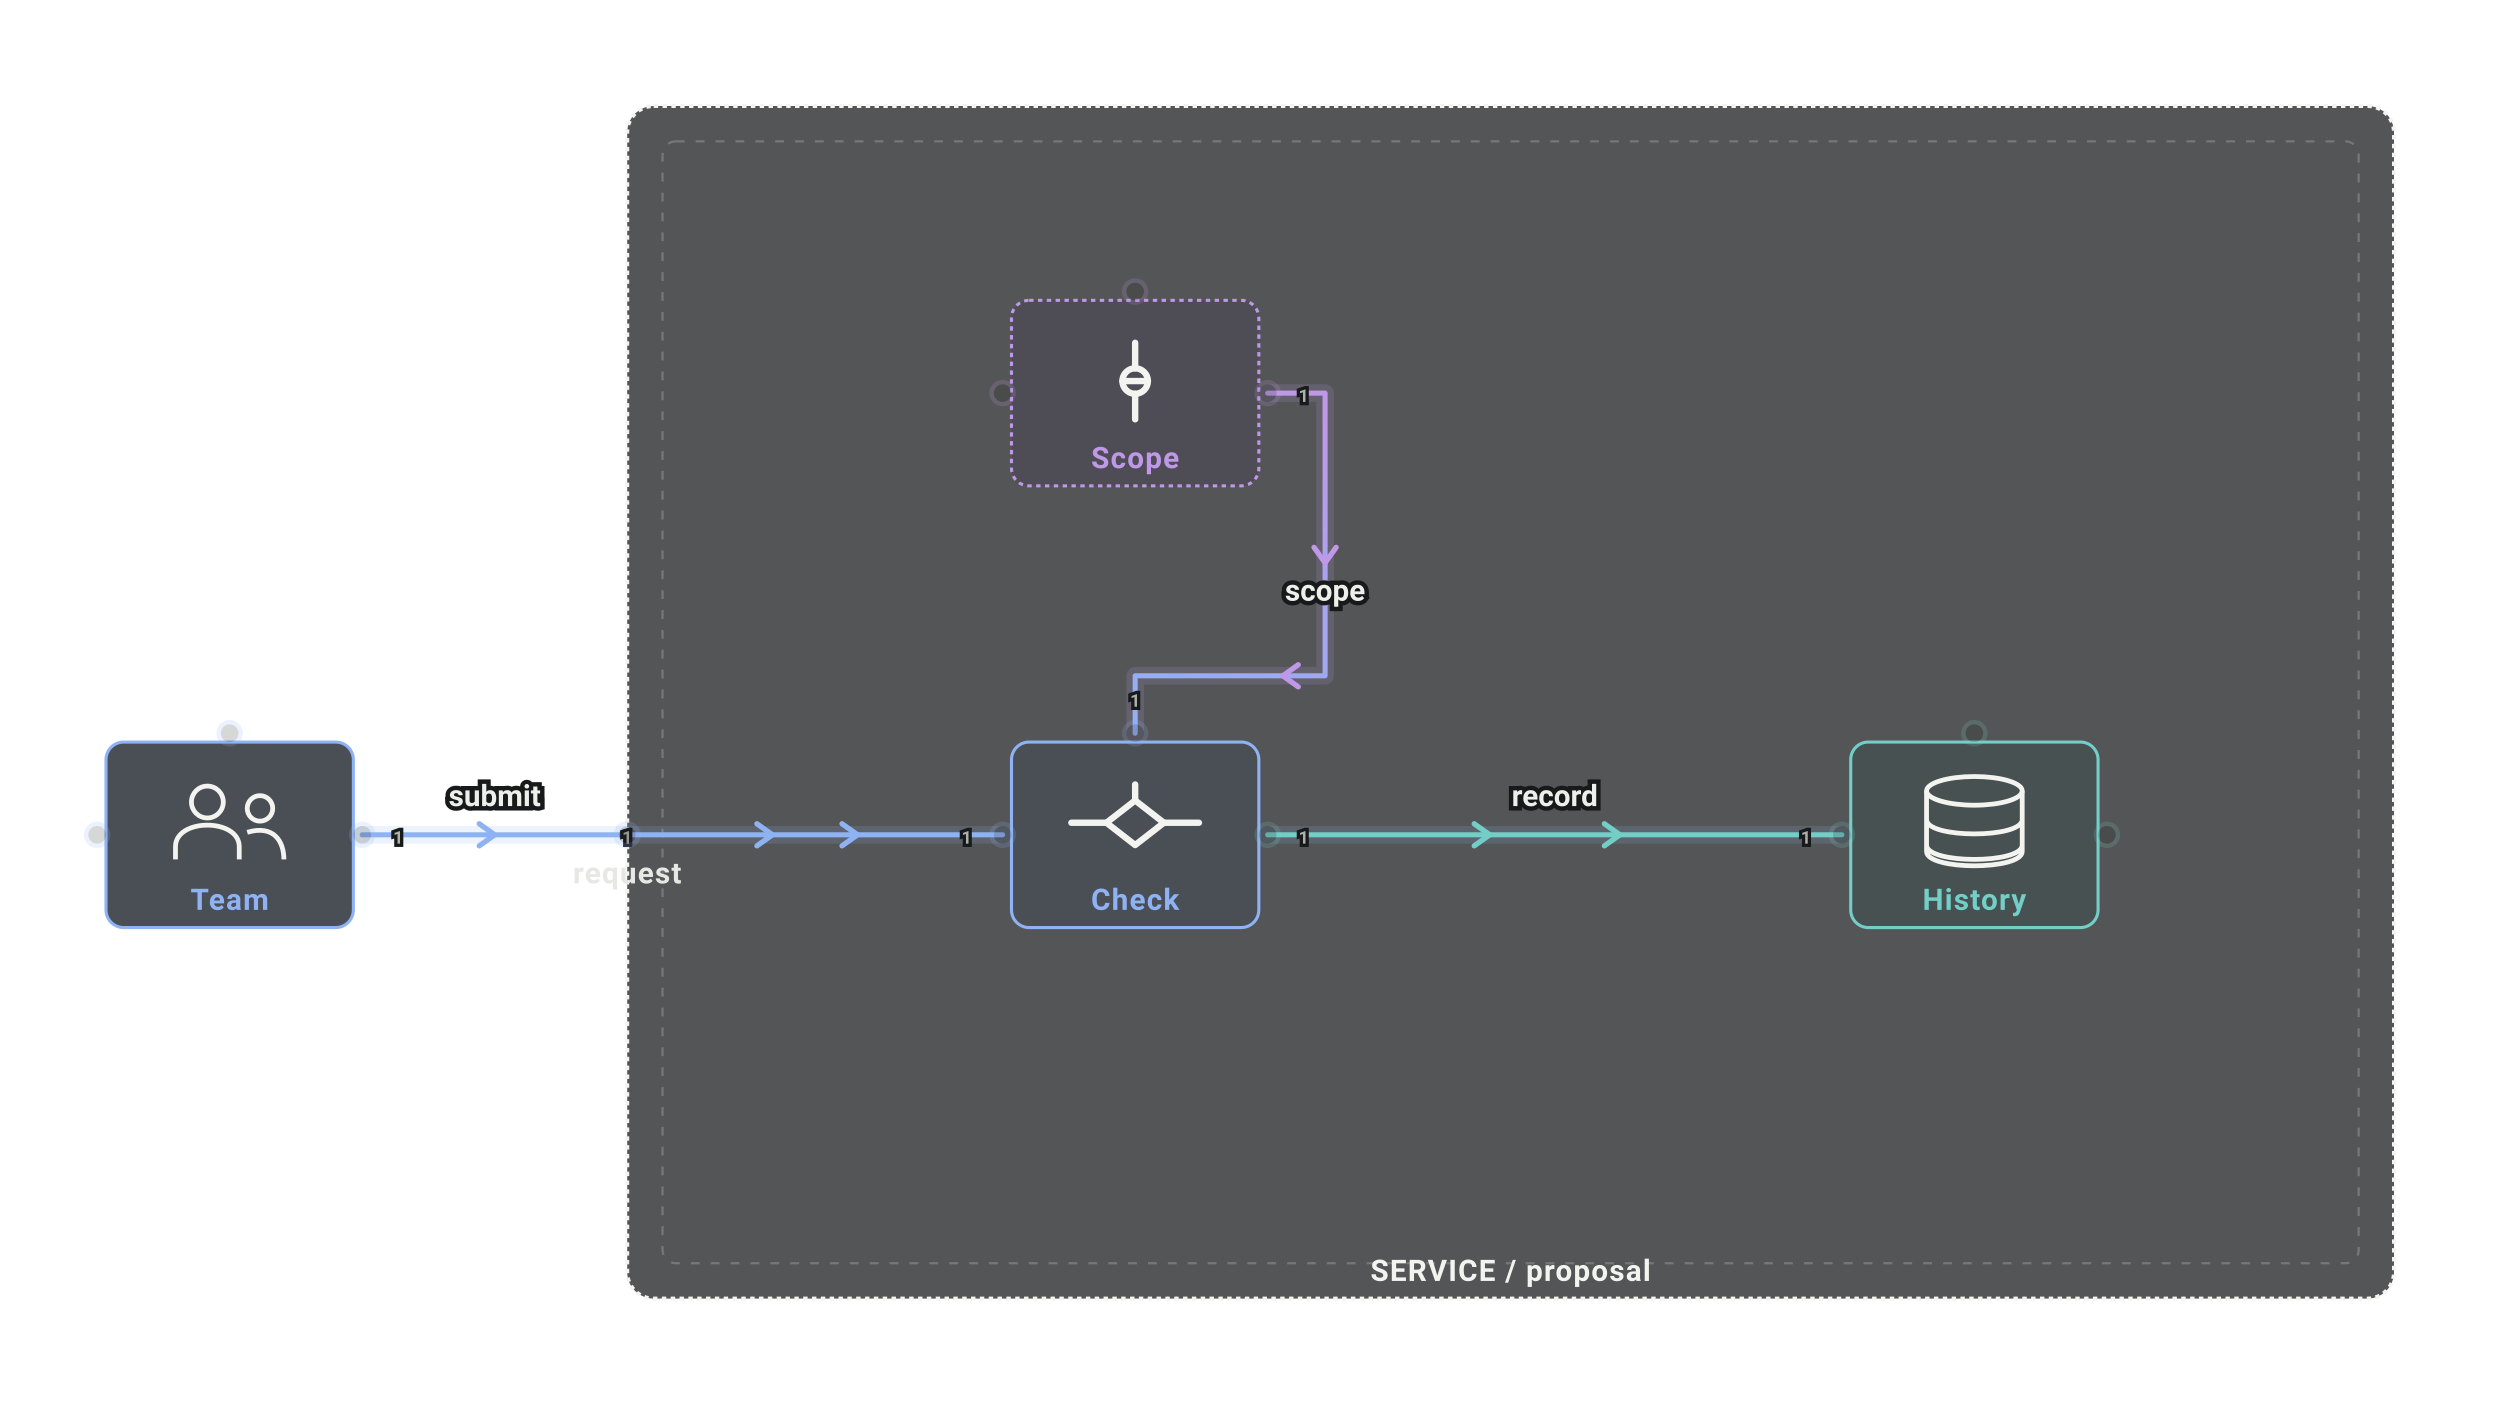
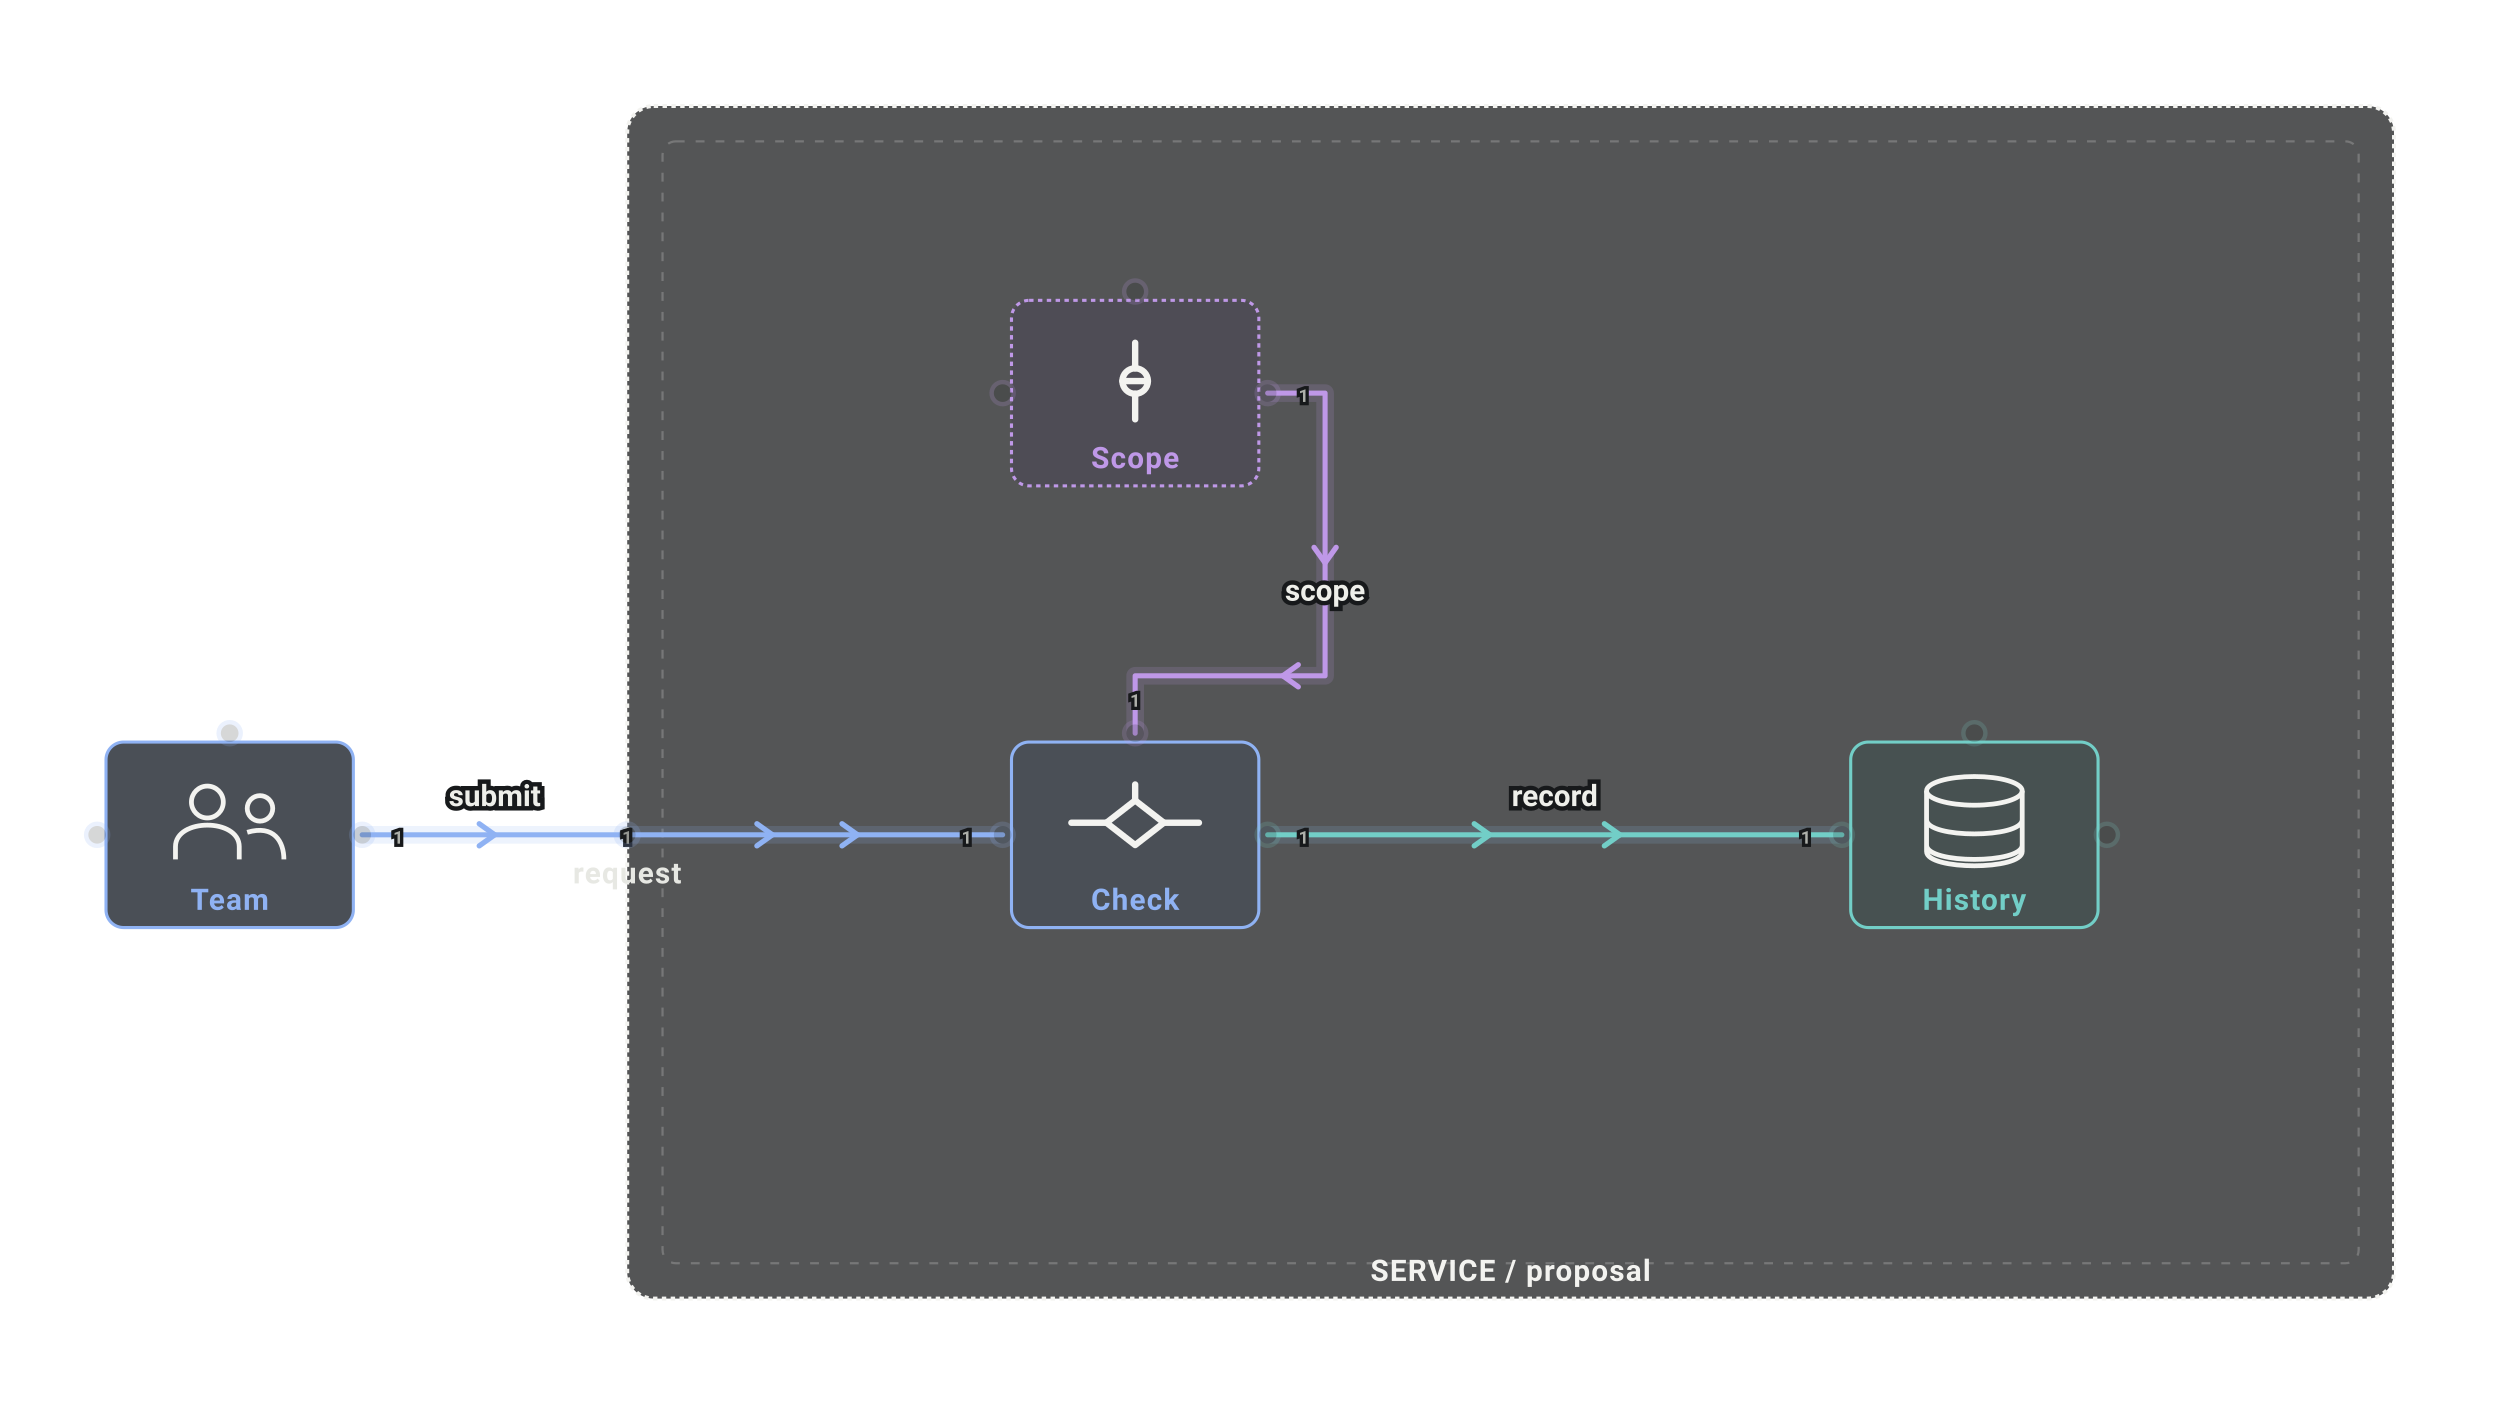
<svg xmlns="http://www.w3.org/2000/svg" id="workspace" viewBox="-4 52 1132 636" preserveAspectRatio="xMidYMid meet" class="show-flow" style="fill:rgb(0, 0, 0);fill-opacity:1;fill-rule:nonzero;stroke:none;stroke-width:1px;stroke-opacity:1;stroke-dasharray:none;stroke-dashoffset:0px;stroke-linecap:butt;stroke-linejoin:miter;color:rgb(238, 239, 234);font-family:ui-sans-serif, system-ui, -apple-system, &quot;Segoe UI&quot;, Roboto, sans-serif;font-size:14px;font-weight:400;font-style:normal;letter-spacing:normal;text-anchor:start;dominant-baseline:auto;visibility:visible;paint-order:normal;text-rendering:auto;shape-rendering:auto;background-color:rgb(23, 25, 27)" width="1132" height="636">
  <defs>
    <symbol id="sym-blank" viewBox="0 0 96 64">
      <g fill="none" stroke="currentColor" stroke-width="3.5" stroke-linecap="round">
        <path d="M48 18v28M34 32h28" />
      </g>
    </symbol>
    <symbol id="sym-ground" viewBox="0 0 96 64">
      <g fill="none" stroke="currentColor" stroke-width="4" stroke-linecap="round" stroke-linejoin="round">
        <path d="M48 8v18" />
        <path d="M24 28h48" />
        <path d="M31 38h34" />
        <path d="M39 48h18" />
      </g>
    </symbol>
    <symbol id="sym-point" viewBox="0 0 96 64">
      <g fill="none" stroke="currentColor" stroke-width="4" stroke-linecap="round">
        <circle cx="48" cy="32" r="9" />
        <circle cx="48" cy="32" r="2.5" fill="currentColor" stroke="none" />
      </g>
    </symbol>
    <symbol id="sym-port" viewBox="0 0 96 64">
      <g fill="none" stroke="currentColor" stroke-width="4" stroke-linecap="round">
        <path d="M8 32h28M60 32h28" />
        <circle cx="48" cy="32" r="12" />
      </g>
    </symbol>
    <symbol id="sym-path" viewBox="0 0 96 64">
      <g fill="none" stroke="currentColor" stroke-width="4" stroke-linecap="round">
        <path d="M12 32h72" />
        <circle cx="12" cy="32" r="4" fill="currentColor" stroke="none" />
        <circle cx="84" cy="32" r="4" fill="currentColor" stroke="none" />
      </g>
    </symbol>
    <symbol id="sym-plane" viewBox="0 0 96 64">
      <g fill="none" stroke="currentColor" stroke-width="4" stroke-linecap="round" stroke-linejoin="round">
        <rect x="14" y="10" width="68" height="44" rx="5" />
        <path d="M26 22h44M26 32h44M26 42h28" stroke-width="2.5" opacity=".5" />
      </g>
    </symbol>
    <symbol id="sym-join" viewBox="0 0 96 64">
      <g fill="none" stroke="currentColor" stroke-width="4" stroke-linecap="round">
        <path d="M8 32h80M48 8v48" />
      </g>
      <circle cx="48" cy="32" r="6" fill="currentColor" />
    </symbol>
    <symbol id="sym-cross" viewBox="0 0 96 64">
      <g fill="none" stroke="currentColor" stroke-width="4" stroke-linecap="round">
        <path d="M8 32h30" />
        <path d="M58 32h30" />
        <path d="M48 8v16" />
        <path d="M48 40v16" />
        <path d="M38 32c0-8 20-8 20 0" />
      </g>
    </symbol>
    <symbol id="sym-hold" viewBox="0 0 96 64">
      <g fill="none" stroke="currentColor" stroke-width="4" stroke-linecap="round">
        <path d="M8 32h24M64 32h24" />
        <path d="M38 16v32M58 16v32" />
      </g>
    </symbol>
    <symbol id="sym-buffer" viewBox="0 0 96 64">
      <g fill="none" stroke="currentColor" stroke-width="4" stroke-linecap="round" stroke-linejoin="round">
        <path d="M8 32h24M64 32h24" />
        <path d="M34 18h28v28H34z" />
        <path d="M40 38c6-12 10-12 16 0" />
      </g>
    </symbol>
    <symbol id="sym-act" viewBox="0 0 96 64">
      <g fill="none" stroke="currentColor" stroke-width="4" stroke-linecap="round" stroke-linejoin="round">
        <path d="M8 32h20M68 32h20" />
        <path d="M28 14l40 18-40 18z" />
      </g>
    </symbol>
    <symbol id="sym-gate" viewBox="0 0 96 64">
      <g fill="none" stroke="currentColor" stroke-width="4" stroke-linecap="round" stroke-linejoin="round">
        <path d="M8 32h22M66 32h22" />
        <path d="M48 8v10" />
        <path d="M48 18l18 14-18 14-18-14z" />
      </g>
    </symbol>
    <symbol id="sym-switch" viewBox="0 0 96 64">
      <g fill="none" stroke="currentColor" stroke-width="4" stroke-linecap="round">
        <path d="M8 38h24M64 38h24" />
        <circle cx="34" cy="38" r="4" fill="currentColor" />
        <circle cx="62" cy="38" r="4" fill="currentColor" />
        <path d="M36 36l22-18" />
        <path d="M48 8v10" />
      </g>
    </symbol>
    <symbol id="sym-limit" viewBox="0 0 96 64">
      <g fill="none" stroke="currentColor" stroke-width="4" stroke-linecap="round" stroke-linejoin="round">
        <path d="M8 32h18l8-12 10 24 10-24 10 24 8-12h16" />
      </g>
    </symbol>
    <symbol id="sym-one-way" viewBox="0 0 96 64">
      <g fill="none" stroke="currentColor" stroke-width="4" stroke-linecap="round" stroke-linejoin="round">
        <path d="M8 32h80" />
        <path d="M48 22l12 10-12 10" />
      </g>
    </symbol>
    <symbol id="sym-return" viewBox="0 0 96 64">
      <g fill="none" stroke="currentColor" stroke-width="4" stroke-linecap="round" stroke-linejoin="round">
        <path d="M14 24h60" />
        <path d="M66 16l10 8-10 8" />
        <path d="M82 40H22" />
        <path d="M30 32l-10 8 10 8" />
      </g>
    </symbol>
    <symbol id="sym-observe" viewBox="0 0 96 64">
      <g fill="none" stroke="currentColor" stroke-width="4" stroke-linecap="round">
        <path d="M8 42h80" />
        <path d="M48 42V24" />
        <circle cx="48" cy="16" r="8" />
      </g>
    </symbol>
    <symbol id="sym-receipt" viewBox="0 0 96 64">
      <g fill="none" stroke="currentColor" stroke-width="4" stroke-linecap="round" stroke-linejoin="round">
        <path d="M8 24h80" />
        <path d="M48 24v12" />
        <rect x="38" y="36" width="20" height="18" rx="2" />
        <path d="M43 45h10" />
      </g>
    </symbol>
    <symbol id="sym-authority" viewBox="0 0 96 64">
      <g fill="none" stroke="currentColor" stroke-width="4" stroke-linecap="round" stroke-linejoin="round">
        <path d="M48 8v16" />
        <circle cx="48" cy="32" r="8" />
        <path d="M48 40v16" />
        <path d="M40 32h16" />
      </g>
    </symbol>
    <symbol id="sym-refuse" viewBox="0 0 96 64">
      <g fill="none" stroke="currentColor" stroke-width="4" stroke-linecap="round">
        <path d="M8 32h44" />
        <path d="M54 12v40" />
      </g>
    </symbol>
  </defs>
  <g id="wires">
    <g class="wire-group dormant" data-wire-id="request" data-wire-index="0" style="opacity: 1; --wire-ink: url(#wire-gradient-0-1); --voltage-ink: #8fb2f3;">
      <linearGradient id="wire-gradient-0-1" gradientUnits="userSpaceOnUse" x1="160" y1="430" x2="280" y2="430">
        <stop offset="0%" stop-color="#8fb2f3" />
        <stop offset="100%" stop-color="#8fb2f3" />
      </linearGradient>
      <path d="M 160 430 H 280" class="wire-voltage" style="fill:none;stroke:rgb(143, 178, 243);stroke-width:8px;stroke-linecap:round;stroke-linejoin:round;opacity:0.16" />
      <path d="M 160 430 H 280" class="wire" style="fill:none;stroke:url(&quot;#wire-gradient-0-1&quot;);stroke-width:2.3px;stroke-linecap:round;stroke-linejoin:round" />
      <path class="flow-chevron" d="M -7 -5 L 0 0 L -7 5" transform="translate(220 430) rotate(0)" style="fill:none;stroke:url(&quot;#wire-gradient-0-1&quot;);stroke-width:2.4px;stroke-linecap:round;stroke-linejoin:round;transform:matrix(1, 0, 0, 1, 220, 430);transform-box:view-box;transform-origin:0px 0px" />
      <text class="connection-label" x="220" y="417" text-anchor="middle" style="fill:rgb(238, 239, 234);stroke:rgb(23, 25, 27);stroke-width:4px;font-size:13.44px;font-weight:700;text-anchor:middle;paint-order:stroke">submit</text>
      <text class="endpoint-channel-tag" x="174" y="434" text-anchor="start" style="fill:rgb(174, 176, 170);stroke:rgb(23, 25, 27);stroke-width:3px;font-size:8px;font-weight:700;letter-spacing:0.24px;paint-order:stroke">1</text>
      <text class="endpoint-channel-tag" x="280" y="434" text-anchor="middle" style="fill:rgb(174, 176, 170);stroke:rgb(23, 25, 27);stroke-width:3px;font-size:8px;font-weight:700;letter-spacing:0.24px;text-anchor:middle;paint-order:stroke">1</text>
    </g>
  </g>
  <g id="ghostLayer" aria-hidden="true" />
  <g id="paletteDropLayer" aria-hidden="true" />
  <g id="nodes">
    <g class="node is-container is-pinned" data-id="service" transform="translate(680 370)" data-material="generic" data-dimension="2" data-backdrop="body" style="transform:matrix(1, 0, 0, 1, 680, 370);transform-box:view-box;transform-origin:0px 0px">
      <rect class="body" x="-400" y="-270" width="800" height="540" rx="12" style="fill:rgb(84, 85, 86);stroke:rgb(243, 243, 240);stroke-width:1.8px;stroke-dasharray:2px, 2px" />
      <rect class="container-guide" x="-384" y="-254" width="768" height="508" rx="6" style="fill:none;stroke:rgb(243, 243, 240);stroke-dasharray:4px, 5px;opacity:0.22" />
      <text text-anchor="middle" class="component-label" x="0" y="262" style="fill:rgb(243, 243, 240);font-size:13.44px;font-weight:700;letter-spacing:0.538px;text-anchor:middle">SERVICE / proposal</text>
    </g>
    <g class="wire-group dormant" data-wire-id="admit" data-wire-index="1" style="opacity: 1; --wire-ink: url(#wire-gradient-1-2); --voltage-ink: #8fb2f3;">
      <linearGradient id="wire-gradient-1-2" gradientUnits="userSpaceOnUse" x1="280" y1="430" x2="450" y2="430">
        <stop offset="0%" stop-color="#8fb2f3" />
        <stop offset="100%" stop-color="#8fb2f3" />
      </linearGradient>
      <path d="M 280 430 H 450" class="wire-voltage" style="fill:none;stroke:rgb(143, 178, 243);stroke-width:8px;stroke-linecap:round;stroke-linejoin:round;opacity:0.16" />
      <path d="M 280 430 H 450" class="wire" style="fill:none;stroke:url(&quot;#wire-gradient-1-2&quot;);stroke-width:2.3px;stroke-linecap:round;stroke-linejoin:round" />
      <path class="flow-chevron" d="M -7 -5 L 0 0 L -7 5" transform="translate(345.7333 430) rotate(0)" style="fill:none;stroke:url(&quot;#wire-gradient-1-2&quot;);stroke-width:2.4px;stroke-linecap:round;stroke-linejoin:round;transform:matrix(1, 0, 0, 1, 345.733, 430);transform-box:view-box;transform-origin:0px 0px" />
      <path class="flow-chevron" d="M -7 -5 L 0 0 L -7 5" transform="translate(384.2667 430) rotate(0)" style="fill:none;stroke:url(&quot;#wire-gradient-1-2&quot;);stroke-width:2.4px;stroke-linecap:round;stroke-linejoin:round;transform:matrix(1, 0, 0, 1, 384.267, 430);transform-box:view-box;transform-origin:0px 0px" />
      <text class="endpoint-channel-tag" x="280" y="434" text-anchor="middle" style="fill:rgb(174, 176, 170);stroke:rgb(23, 25, 27);stroke-width:3px;font-size:8px;font-weight:700;letter-spacing:0.24px;text-anchor:middle;paint-order:stroke">1</text>
      <text class="endpoint-channel-tag" x="436" y="434" text-anchor="end" style="fill:rgb(174, 176, 170);stroke:rgb(23, 25, 27);stroke-width:3px;font-size:8px;font-weight:700;letter-spacing:0.24px;text-anchor:end;paint-order:stroke">1</text>
    </g>
-     <g class="wire-group dormant" data-wire-id="control" data-wire-index="2" style="opacity: 1; --wire-ink: url(#wire-gradient-2-3); --voltage-ink: #b89cea;">
+     <g class="wire-group dormant" data-wire-id="control" data-wire-index="2" style="opacity: 1; --wire-ink: url(#wire-gradient-2-3); --voltage-ink: #bf98e8;">
      <linearGradient id="wire-gradient-2-3" gradientUnits="userSpaceOnUse" x1="570" y1="230" x2="510" y2="384">
        <stop offset="0%" stop-color="#bf98e8" />
-         <stop offset="100%" stop-color="#8fb2f3" />
-       </linearGradient>
-       <path d="M 570 230 H 596 V 358 H 510 V 384" class="wire-voltage" style="fill:none;stroke:rgb(184, 156, 234);stroke-width:8px;stroke-linecap:round;stroke-linejoin:round;opacity:0.16" />
+         <stop offset="100%" stop-color="#bf98e8" />
+       </linearGradient>
+       <path d="M 570 230 H 596 V 358 H 510 V 384" class="wire-voltage" style="fill:none;stroke:rgb(191, 152, 232);stroke-width:8px;stroke-linecap:round;stroke-linejoin:round;opacity:0.16" />
      <path d="M 570 230 H 596 V 358 H 510 V 384" class="wire" style="fill:none;stroke:url(&quot;#wire-gradient-2-3&quot;);stroke-width:2.3px;stroke-linecap:round;stroke-linejoin:round" />
      <path class="flow-chevron" d="M -7 -5 L 0 0 L -7 5" transform="translate(596 306.8533) rotate(90)" style="fill:none;stroke:url(&quot;#wire-gradient-2-3&quot;);stroke-width:2.4px;stroke-linecap:round;stroke-linejoin:round;transform:matrix(0, 1, -1, 0, 596, 306.853);transform-box:view-box;transform-origin:0px 0px" />
      <path class="flow-chevron" d="M -7 -5 L 0 0 L -7 5" transform="translate(576.8533 358) rotate(180)" style="fill:none;stroke:url(&quot;#wire-gradient-2-3&quot;);stroke-width:2.4px;stroke-linecap:round;stroke-linejoin:round;transform:matrix(-1, 0, 0, -1, 576.853, 358);transform-box:view-box;transform-origin:0px 0px" />
      <text class="connection-label" x="596" y="324" text-anchor="middle" style="fill:rgb(238, 239, 234);stroke:rgb(23, 25, 27);stroke-width:4px;font-size:13.44px;font-weight:700;text-anchor:middle;paint-order:stroke">scope</text>
      <text class="endpoint-channel-tag" x="584" y="234" text-anchor="start" style="fill:rgb(174, 176, 170);stroke:rgb(23, 25, 27);stroke-width:3px;font-size:8px;font-weight:700;letter-spacing:0.24px;paint-order:stroke">1</text>
      <text class="endpoint-channel-tag" x="510" y="372" text-anchor="middle" style="fill:rgb(174, 176, 170);stroke:rgb(23, 25, 27);stroke-width:3px;font-size:8px;font-weight:700;letter-spacing:0.24px;text-anchor:middle;paint-order:stroke">1</text>
    </g>
    <g class="wire-group dormant" data-wire-id="record" data-wire-index="3" style="opacity: 1; --wire-ink: url(#wire-gradient-3-4); --voltage-ink: #85bce3;">
      <linearGradient id="wire-gradient-3-4" gradientUnits="userSpaceOnUse" x1="570" y1="430" x2="830" y2="430">
        <stop offset="0%" stop-color="#72cec7" />
        <stop offset="100%" stop-color="#72cec7" />
      </linearGradient>
      <path d="M 570 430 H 830" class="wire-voltage" style="fill:none;stroke:rgb(133, 188, 227);stroke-width:8px;stroke-linecap:round;stroke-linejoin:round;opacity:0.16" />
      <path d="M 570 430 H 830" class="wire" style="fill:none;stroke:url(&quot;#wire-gradient-3-4&quot;);stroke-width:2.3px;stroke-linecap:round;stroke-linejoin:round" />
      <path class="flow-chevron" d="M -7 -5 L 0 0 L -7 5" transform="translate(670.5333 430) rotate(0)" style="fill:none;stroke:url(&quot;#wire-gradient-3-4&quot;);stroke-width:2.4px;stroke-linecap:round;stroke-linejoin:round;transform:matrix(1, 0, 0, 1, 670.533, 430);transform-box:view-box;transform-origin:0px 0px" />
      <path class="flow-chevron" d="M -7 -5 L 0 0 L -7 5" transform="translate(729.4667 430) rotate(0)" style="fill:none;stroke:url(&quot;#wire-gradient-3-4&quot;);stroke-width:2.4px;stroke-linecap:round;stroke-linejoin:round;transform:matrix(1, 0, 0, 1, 729.467, 430);transform-box:view-box;transform-origin:0px 0px" />
      <text class="connection-label" x="700" y="417" text-anchor="middle" style="fill:rgb(238, 239, 234);stroke:rgb(23, 25, 27);stroke-width:4px;font-size:13.44px;font-weight:700;text-anchor:middle;paint-order:stroke">record</text>
      <text class="endpoint-channel-tag" x="584" y="434" text-anchor="start" style="fill:rgb(174, 176, 170);stroke:rgb(23, 25, 27);stroke-width:3px;font-size:8px;font-weight:700;letter-spacing:0.24px;paint-order:stroke">1</text>
      <text class="endpoint-channel-tag" x="816" y="434" text-anchor="end" style="fill:rgb(174, 176, 170);stroke:rgb(23, 25, 27);stroke-width:3px;font-size:8px;font-weight:700;letter-spacing:0.24px;text-anchor:end;paint-order:stroke">1</text>
    </g>
    <g class="node" data-id="team" transform="translate(100 430)" data-material="generic" data-dimension="2" data-backdrop="body" style="transform:matrix(1, 0, 0, 1, 100, 430);transform-box:view-box;transform-origin:0px 0px">
      <rect class="body" x="-56" y="-42" width="112" height="84" rx="7.98" style="fill:rgb(74, 79, 86);stroke:rgb(143, 178, 243);stroke-width:1.4px" />
      <g class="custom-graphic" transform="translate(-34.65 -28.56) scale(0.721875)" fill="none" stroke="currentColor" stroke-width="2" style="fill:none;stroke:rgb(243, 243, 240);stroke-width:2px;color:rgb(243, 243, 240);transform:matrix(0.721875, 0, 0, 0.721875, -34.65, -28.56);transform-box:view-box;transform-origin:0px 0px">
        <g fill="none" stroke="currentColor" stroke-width="3" style="stroke-width:3px">
          <circle cx="34" cy="19" r="10" />
          <circle cx="67" cy="23" r="8" />
          <path d="M14 55v-8c0-18 40-18 40 0v8M59 38c17-5 23 6 23 17" />
        </g>
      </g>
      <text text-anchor="middle" class="component-label" x="0" y="34" style="fill:rgb(143, 178, 243);font-size:13.44px;font-weight:700;letter-spacing:0.538px;text-anchor:middle">Team</text>
      <circle class="port attachment-point" data-point="left" data-port="in" data-face="external" cx="-60" cy="0" r="5" style="fill:rgb(28, 31, 33);stroke:rgb(143, 178, 243);stroke-width:2px;opacity:0.18" />
      <circle class="port attachment-point" data-point="right" data-port="out" data-face="external" cx="60" cy="0" r="5" style="fill:rgb(28, 31, 33);stroke:rgb(143, 178, 243);stroke-width:2px;opacity:0.18" />
      <circle class="port attachment-point" data-point="top" data-port="control" data-face="external" cx="0" cy="-46" r="5" style="fill:rgb(28, 31, 33);stroke:rgb(143, 178, 243);stroke-width:2px;opacity:0.18" />
    </g>
    <g class="node nested-child backdrop-none" data-id="entry" data-parent-id="service" transform="translate(280 430) rotate(90)" data-material="generic" data-dimension="0" data-backdrop="none" style="transform:matrix(0, 1, -1, 0, 280, 430);transform-box:view-box;transform-origin:0px 0px">
      <circle class="dimensional-point-body port attachment-point" data-point="self" data-port="out" data-face="both" r="5" style="fill:rgb(28, 31, 33);stroke:rgb(143, 178, 243);stroke-width:2.4px;opacity:0.18" />
      <text class="component-label dimensional-point-label" text-anchor="middle" y="0" transform="rotate(-90) translate(0 22)" style="fill:rgb(231, 232, 227);font-size:13.44px;font-weight:700;letter-spacing:0.538px;text-anchor:middle;transform:matrix(0, -1, 1, 0, 22, 0);transform-box:view-box;transform-origin:0px 0px">request</text>
      <circle class="point-grip" cx="0" cy="0" r="8" style="fill:rgba(0, 0, 0, 0)" />
    </g>
    <g class="node nested-child" data-id="check" data-parent-id="service" transform="translate(510 430)" data-material="generic" data-dimension="2" data-backdrop="body" style="transform:matrix(1, 0, 0, 1, 510, 430);transform-box:view-box;transform-origin:0px 0px">
      <rect class="body" x="-56" y="-42" width="112" height="84" rx="7.98" style="fill:rgb(74, 79, 86);stroke:rgb(143, 178, 243);stroke-width:1.4px" />
      <use class="glyph" href="#sym-gate" x="-40.32" y="-28.56" width="80.64" height="46.2" style="color:rgb(243, 243, 240)" />
      <text text-anchor="middle" class="component-label" x="0" y="34" style="fill:rgb(143, 178, 243);font-size:13.44px;font-weight:700;letter-spacing:0.538px;text-anchor:middle">Check</text>
      <circle class="port attachment-point" data-point="left" data-port="in" data-face="external" cx="-60" cy="0" r="5" style="fill:rgb(28, 31, 33);stroke:rgb(143, 178, 243);stroke-width:2px;opacity:0.18" />
      <circle class="port attachment-point" data-point="right" data-port="out" data-face="external" cx="60" cy="0" r="5" style="fill:rgb(28, 31, 33);stroke:rgb(114, 206, 199);stroke-width:2px;opacity:0.18" />
-       <circle class="port attachment-point" data-point="top" data-port="control" data-face="external" cx="0" cy="-46" r="5" style="fill:rgb(28, 31, 33);stroke:rgb(143, 178, 243);stroke-width:2px;opacity:0.18" />
+       <circle class="port attachment-point" data-point="top" data-port="control" data-face="external" cx="0" cy="-46" r="5" style="fill:rgb(28, 31, 33);stroke:rgb(191, 152, 232);stroke-width:2px;opacity:0.18" />
    </g>
    <g class="node nested-child" data-id="history" data-parent-id="service" transform="translate(890 430)" data-material="generic" data-dimension="2" data-backdrop="body" style="transform:matrix(1, 0, 0, 1, 890, 430);transform-box:view-box;transform-origin:0px 0px">
      <rect class="body" x="-56" y="-42" width="112" height="84" rx="7.98" style="fill:rgb(71, 81, 81);stroke:rgb(114, 206, 199);stroke-width:1.4px" />
      <g class="custom-graphic" transform="translate(-34.65 -28.56) scale(0.721875)" fill="none" stroke="currentColor" stroke-width="2" style="fill:none;stroke:rgb(243, 243, 240);stroke-width:2px;color:rgb(243, 243, 240);transform:matrix(0.721875, 0, 0, 0.721875, -34.65, -28.56);transform-box:view-box;transform-origin:0px 0px">
        <g fill="none" stroke="currentColor" stroke-width="3" style="stroke-width:3px">
          <ellipse cx="48" cy="12" rx="30" ry="9" />
          <path d="M18 12v38c0 12 60 12 60 0V12M18 30c0 12 60 12 60 0M18 46c0 12 60 12 60 0" />
        </g>
      </g>
      <text text-anchor="middle" class="component-label" x="0" y="34" style="fill:rgb(114, 206, 199);font-size:13.44px;font-weight:700;letter-spacing:0.538px;text-anchor:middle">History</text>
      <circle class="port attachment-point" data-point="left" data-port="in" data-face="external" cx="-60" cy="0" r="5" style="fill:rgb(28, 31, 33);stroke:rgb(114, 206, 199);stroke-width:2px;opacity:0.18" />
      <circle class="port attachment-point" data-point="right" data-port="out" data-face="external" cx="60" cy="0" r="5" style="fill:rgb(28, 31, 33);stroke:rgb(114, 206, 199);stroke-width:2px;opacity:0.18" />
      <circle class="port attachment-point" data-point="top" data-port="control" data-face="external" cx="0" cy="-46" r="5" style="fill:rgb(28, 31, 33);stroke:rgb(114, 206, 199);stroke-width:2px;opacity:0.18" />
    </g>
    <g class="node nested-child is-pinned" data-id="grant" data-parent-id="service" transform="translate(510 230)" data-material="generic" data-dimension="2" data-backdrop="body" style="transform:matrix(1, 0, 0, 1, 510, 230);transform-box:view-box;transform-origin:0px 0px">
      <rect class="body" x="-56" y="-42" width="112" height="84" rx="7.98" style="fill:rgb(78, 76, 85);stroke:rgb(191, 152, 232);stroke-width:1.4px;stroke-dasharray:2px, 2px" />
      <use class="glyph" href="#sym-authority" x="-40.32" y="-28.56" width="80.64" height="46.2" style="color:rgb(243, 243, 240)" />
      <text text-anchor="middle" class="component-label" x="0" y="34" style="fill:rgb(191, 152, 232);font-size:13.44px;font-weight:700;letter-spacing:0.538px;text-anchor:middle">Scope</text>
      <circle class="port attachment-point" data-point="left" data-port="in" data-face="external" cx="-60" cy="0" r="5" style="fill:rgb(28, 31, 33);stroke:rgb(191, 152, 232);stroke-width:2px;opacity:0.18" />
      <circle class="port attachment-point" data-point="right" data-port="out" data-face="external" cx="60" cy="0" r="5" style="fill:rgb(28, 31, 33);stroke:rgb(191, 152, 232);stroke-width:2px;opacity:0.18" />
      <circle class="port attachment-point" data-point="top" data-port="control" data-face="external" cx="0" cy="-46" r="5" style="fill:rgb(28, 31, 33);stroke:rgb(191, 152, 232);stroke-width:2px;opacity:0.18" />
    </g>
  </g>
</svg>
